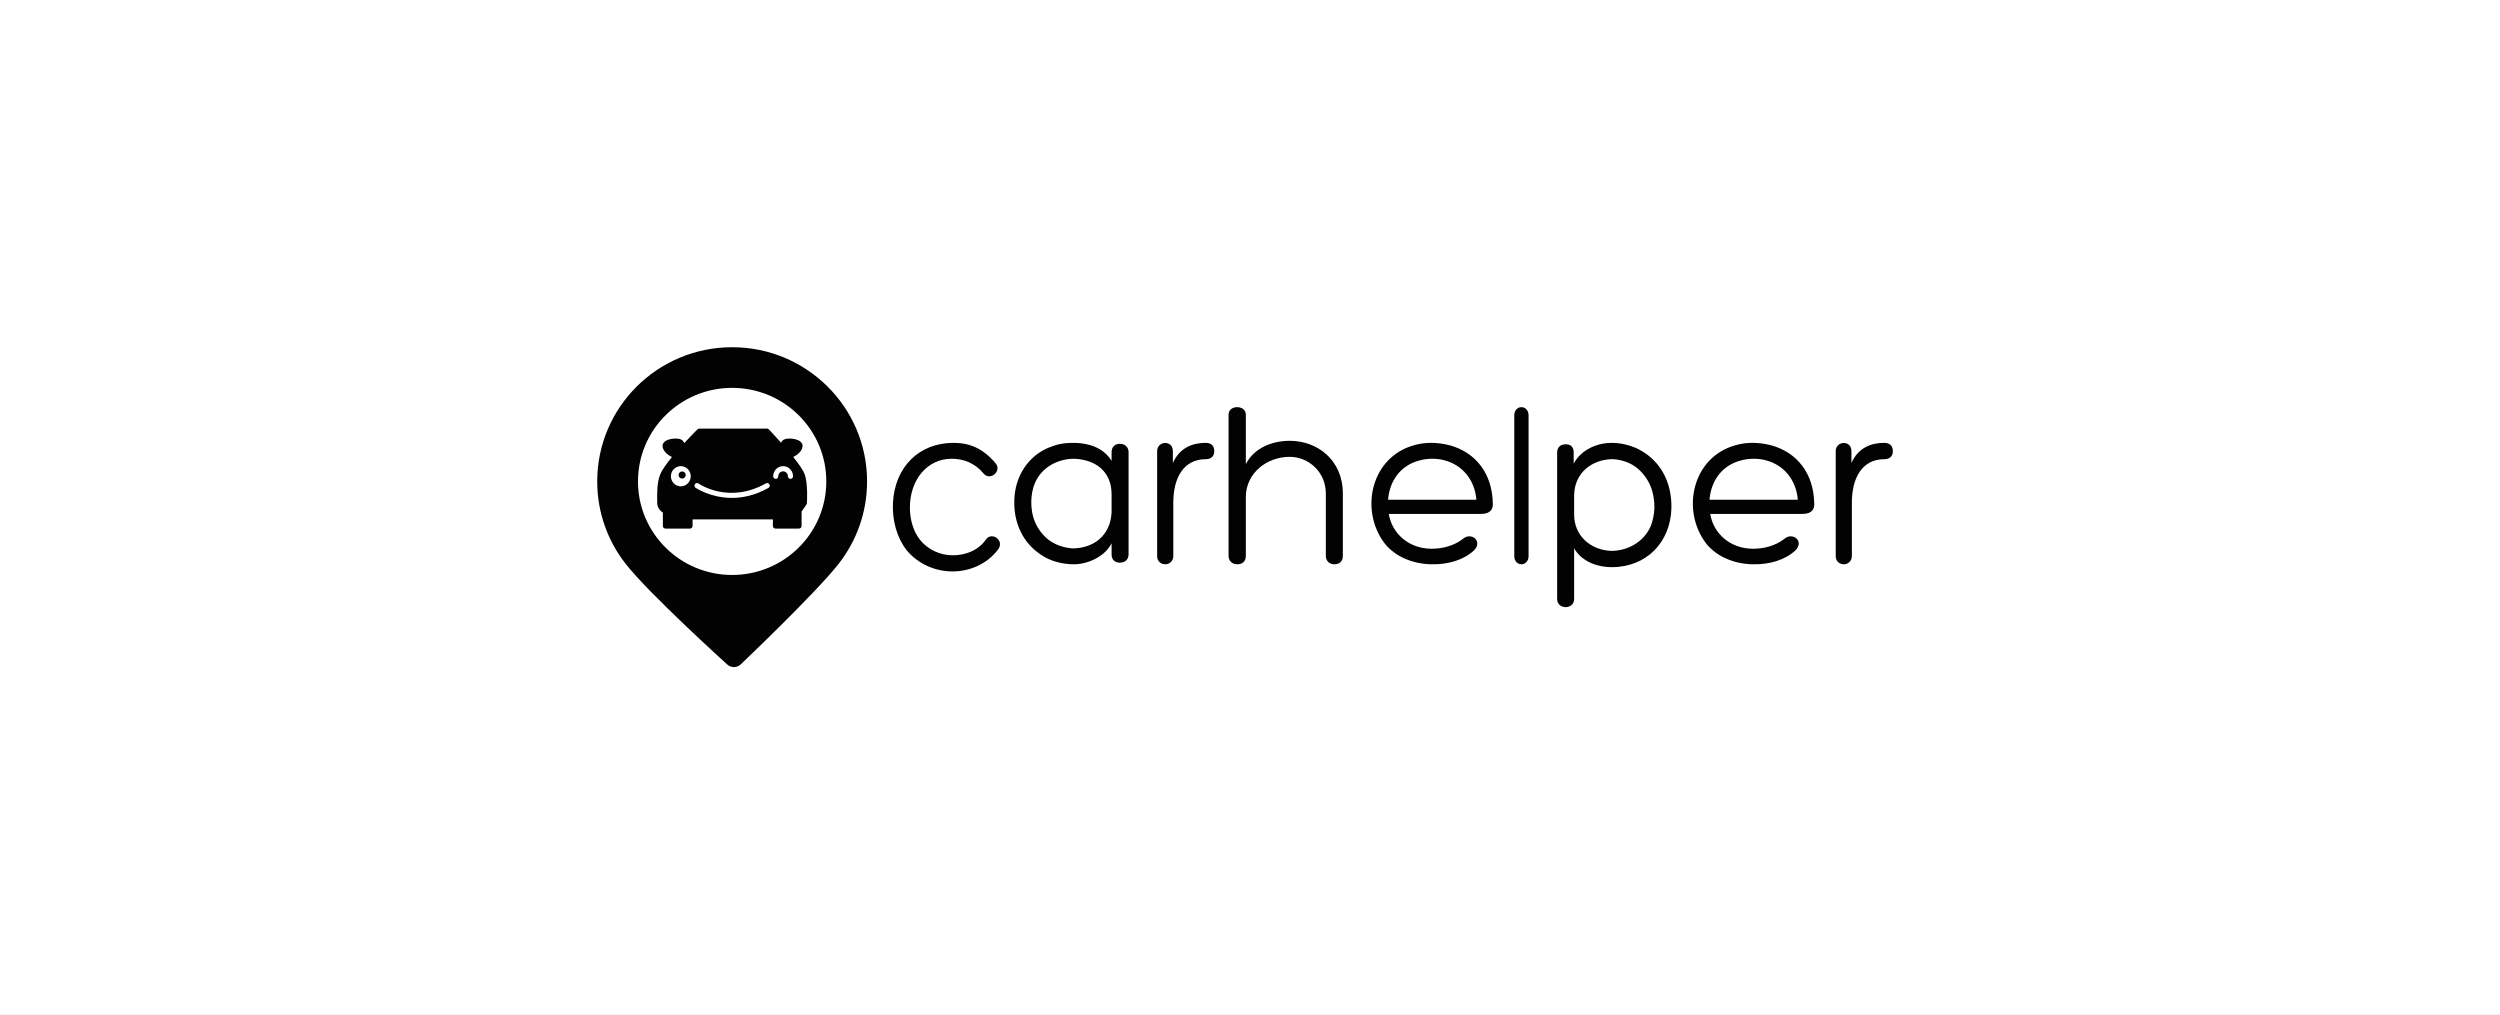
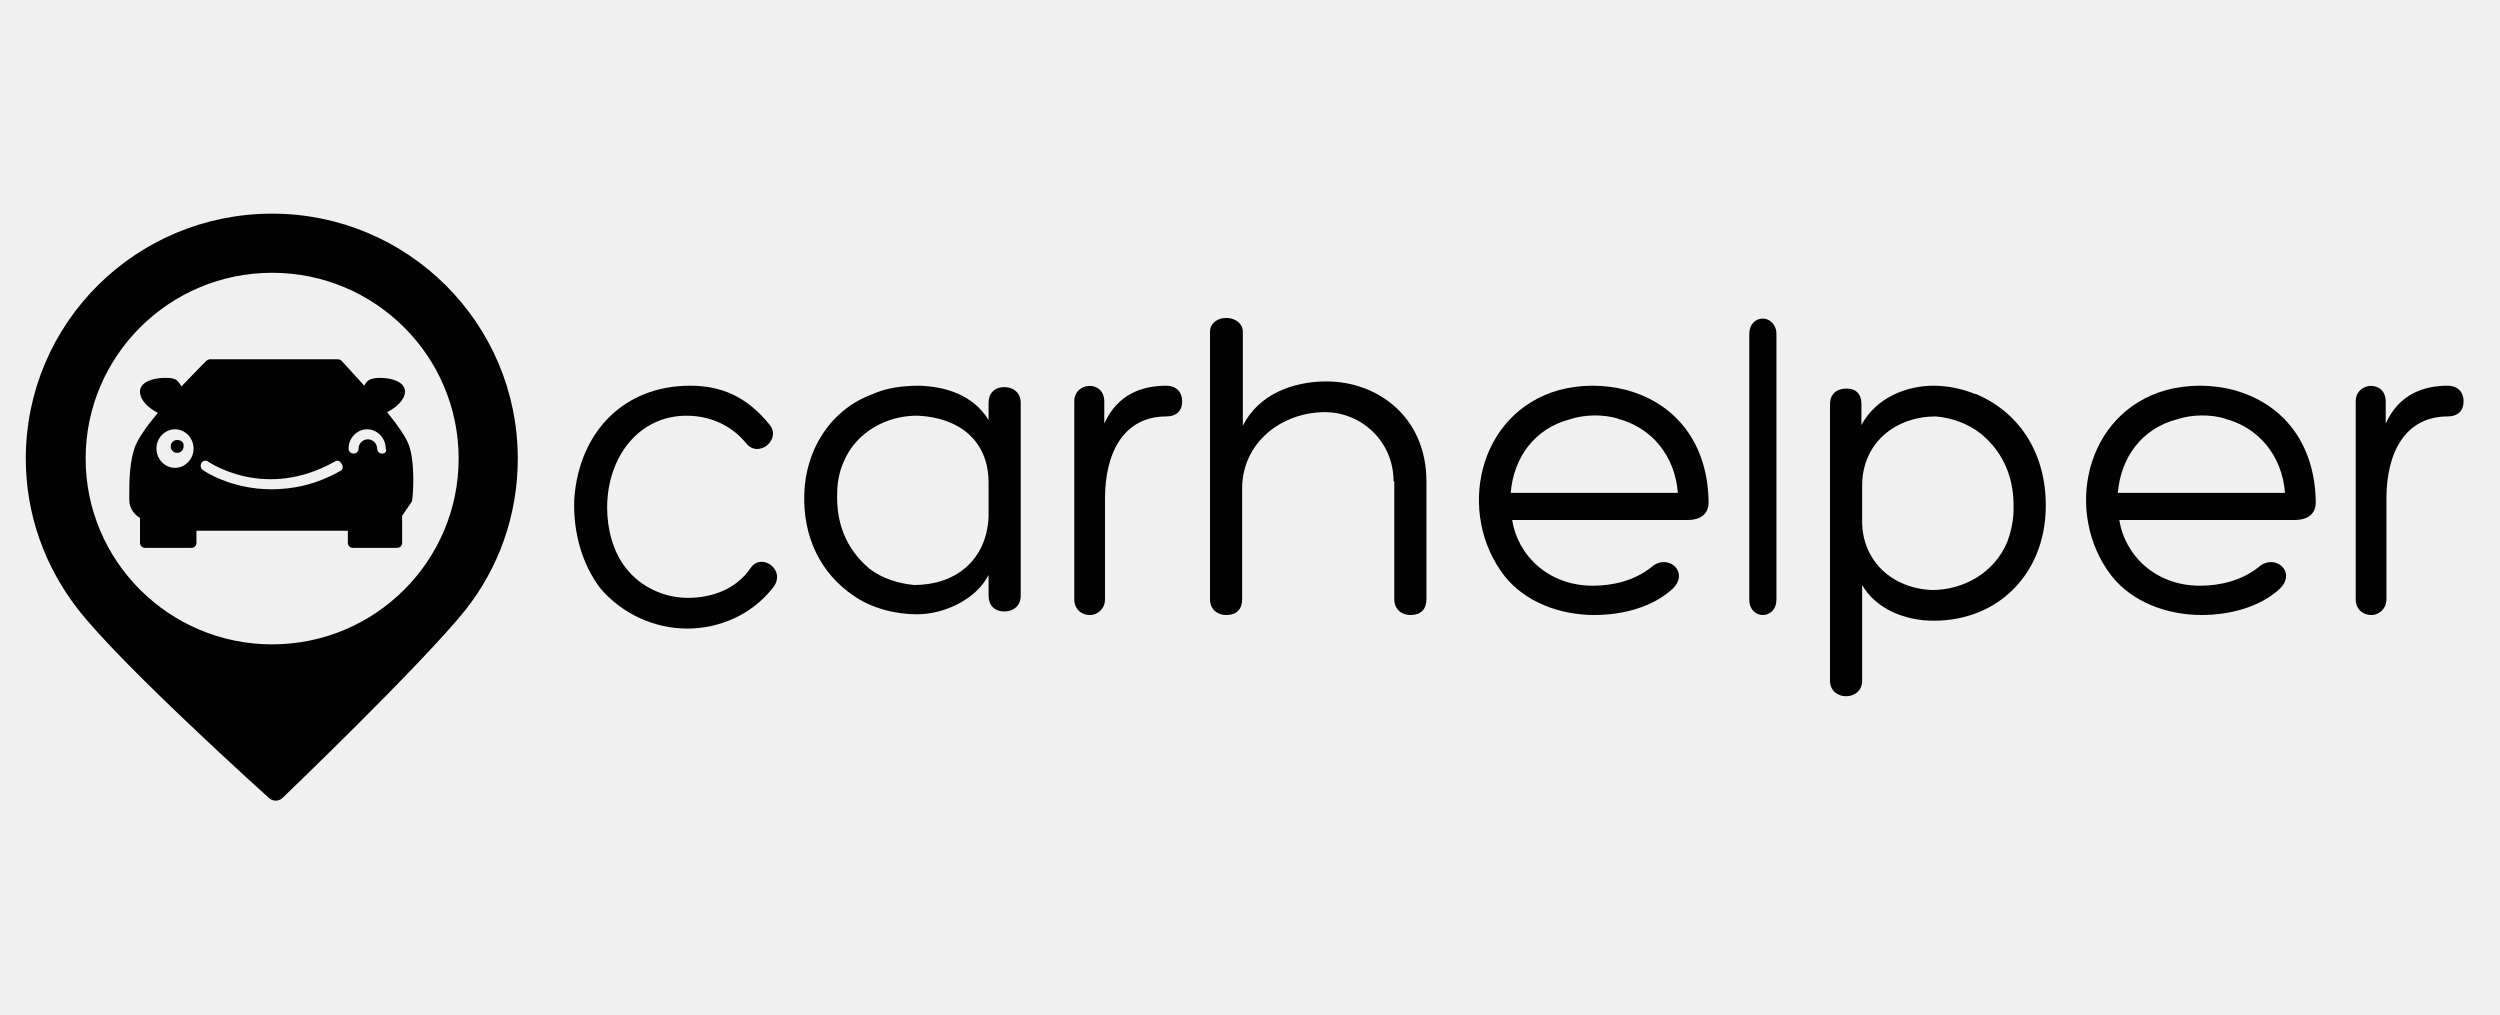
- <svg xmlns="http://www.w3.org/2000/svg" width="350px" height="142px" viewBox="0 0 350 142" version="1.1">
-   <g id="Web" stroke="none" stroke-width="1" fill="none" fill-rule="evenodd">
+ <svg xmlns="http://www.w3.org/2000/svg" version="1.1" id="图层_1" x="0px" y="0px" viewBox="0 0 350 142" style="enable-background:new 0 0 350 142;" xml:space="preserve">
+   <style type="text/css">
+ 	.st0{fill-rule:evenodd;clip-rule:evenodd;fill:#020203;}
+ 	.st1{fill:none;stroke:#020203;stroke-width:2.779;stroke-linecap:round;stroke-linejoin:round;}
+ </style>
+   <g id="Web">
    <g id="About-us" transform="translate(-545, -6276)">
      <g id="Group-4-Copy-10" transform="translate(545, 6276)">
-         <rect id="Rectangle" fill="#FFFFFF" x="0" y="0" width="350" height="142" />
        <g id="Group-27" transform="translate(85, 50)">
-           <path d="M48.241,14.225 C44.753,14.225 42.384,17.225 42.384,21.068 C42.384,22.584 42.8,24.303 43.76,25.517 C44.88,26.966 46.64,27.741 48.369,27.741 C50.065,27.741 51.922,27.135 53.042,25.517 C53.842,24.371 55.762,25.686 54.674,27 C53.106,29.023 50.705,30 48.337,30 C45.937,30 43.504,28.955 41.904,27 C40.56,25.247 39.888,22.854 40.015,20.393 C40.272,15.405 43.632,12 48.497,12 C50.801,12 52.658,12.809 54.386,14.865 C55.314,15.978 53.586,17.393 52.69,16.281 C51.473,14.798 49.841,14.225 48.241,14.225" id="Fill-1" fill="#020203" />
-           <path d="M70.622,21.743 L70.622,19.195 C70.622,16.003 68.374,14.358 65.442,14.229 C63.129,14.197 60.784,15.422 59.872,17.68 C59.579,18.357 59.416,19.228 59.383,20.066 C59.318,22.163 60.002,24.098 61.762,25.549 C62.739,26.29 63.911,26.678 65.117,26.774 C68.114,26.774 70.459,24.969 70.622,21.743 L70.622,21.743 Z M61.99,12.617 C63.065,12.133 64.237,11.972 65.475,12.004 C67.331,12.036 69.449,12.617 70.622,14.519 L70.622,13.294 C70.622,12.617 71.045,12.133 71.795,12.133 C72.511,12.133 73,12.617 73,13.294 L73,27.613 C73,28.323 72.511,28.774 71.795,28.774 C71.045,28.774 70.622,28.323 70.622,27.613 L70.622,26.065 C69.677,27.935 67.267,29 65.345,29 C63.781,29 62.022,28.581 60.654,27.613 C58.178,25.936 56.907,23.195 57.005,20.034 C57.071,16.777 58.895,13.777 62.022,12.584 L61.99,12.617 Z" id="Fill-3" fill="#020203" />
-           <path d="M79.202,14.817 C80.194,12.597 82.054,12 83.822,12 C84.535,12 85,12.398 85,13.16 C85,13.889 84.535,14.287 83.822,14.287 C80.628,14.287 79.264,17.004 79.264,20.351 L79.264,27.841 C79.264,28.536 78.736,29 78.147,29 C77.465,29 77,28.536 77,27.841 L77,13.16 C77,11.702 79.202,11.569 79.202,13.16 L79.202,14.817 Z" id="Fill-5" fill="#020203" />
-           <path d="M100.616,19.103 C100.616,16.068 98.2,13.957 95.555,13.957 C92.388,13.957 89.417,16.2 89.417,19.598 L89.417,27.812 C89.417,28.538 88.992,29 88.241,29 C87.49,29 87,28.538 87,27.812 L87,8.052 C87,6.633 89.417,6.666 89.417,8.052 L89.417,14.98 C90.592,12.67 93.139,11.713 95.588,11.713 C99.376,11.713 103,14.352 103,19.103 L103,27.812 C103,28.538 102.576,29 101.824,29 C101.106,29 100.616,28.538 100.616,27.812 L100.616,19.103 Z" id="Fill-7" fill="#020203" />
-           <path d="M109.333,19.965 L121.696,19.965 C121.467,17.203 119.761,15.091 117.203,14.442 L117.236,14.442 C116.154,14.149 114.81,14.149 113.695,14.474 C111.071,15.156 109.529,17.333 109.333,19.965 L109.333,19.965 Z M117.925,12.329 C121.631,13.337 123.926,16.326 123.992,20.485 L123.992,20.453 C124.057,21.168 123.73,21.947 122.385,21.947 L109.431,21.947 C109.858,24.612 112.153,26.822 115.432,26.822 C116.941,26.822 118.515,26.432 119.795,25.457 C120.942,24.417 122.647,25.749 121.368,27.049 C119.86,28.446 117.663,29.031 115.531,28.999 C112.973,28.999 110.416,28.024 108.873,26.106 C105.332,21.492 106.873,14.019 112.973,12.329 C114.514,11.874 116.285,11.907 117.892,12.329 L117.925,12.329 Z" id="Fill-9" fill="#020203" />
-           <path d="M129,27.88 C129,28.506 128.561,29 128.013,29 C127.411,29 127,28.506 127,27.88 L127,8.119 C127,7.494 127.411,7 128.013,7 C128.561,7 129,7.494 129,8.119 L129,27.88 Z" id="Fill-11" fill="#020203" />
-           <path d="M135.378,19.43 L135.378,22.039 C135.378,24.945 137.594,26.993 140.558,27.124 C142.872,27.124 145.185,25.87 146.129,23.591 C146.39,22.898 146.585,22.006 146.618,21.148 C146.651,19.001 145.966,17.02 144.207,15.534 C143.262,14.774 142.089,14.378 140.851,14.279 C137.887,14.279 135.378,16.194 135.378,19.43 M140.656,29.403 C138.473,29.403 136.355,28.511 135.378,26.761 L135.378,33.861 C135.378,35.38 133,35.38 133,33.861 L133,13.354 C133,12.627 133.456,12.199 134.206,12.199 C134.955,12.199 135.314,12.627 135.314,13.354 L135.314,14.906 C136.421,12.859 138.701,12 140.656,12 C141.666,12 142.774,12.199 143.784,12.627 L143.751,12.595 C147.302,14.081 149.094,17.35 148.996,21.18 C148.866,25.87 145.543,29.403 140.656,29.403" id="Fill-13" fill="#020203" />
-           <path d="M154.333,19.965 L166.697,19.965 C166.466,17.203 164.762,15.091 162.204,14.442 L162.236,14.442 C161.154,14.149 159.81,14.149 158.695,14.474 C156.071,15.156 154.53,17.333 154.333,19.965 L154.333,19.965 Z M162.925,12.329 C166.631,13.337 168.926,16.326 168.992,20.485 L168.992,20.453 C169.058,21.168 168.73,21.947 167.385,21.947 L154.431,21.947 C154.858,24.612 157.154,26.822 160.433,26.822 C161.941,26.822 163.515,26.432 164.795,25.457 C165.943,24.417 167.647,25.749 166.368,27.049 C164.86,28.446 162.662,29.031 160.531,28.999 C157.973,28.999 155.415,28.024 153.873,26.106 C150.332,21.492 151.873,14.019 157.973,12.329 C159.515,11.874 161.285,11.907 162.893,12.329 L162.925,12.329 Z" id="Fill-15" fill="#020203" />
-           <path d="M174.201,14.817 C175.194,12.597 177.054,12 178.822,12 C179.535,12 180,12.398 180,13.16 C180,13.889 179.535,14.287 178.822,14.287 C175.628,14.287 174.263,17.004 174.263,20.351 L174.263,27.841 C174.263,28.536 173.736,29 173.147,29 C172.465,29 172,28.536 172,27.841 L172,13.16 C172,11.702 174.201,11.569 174.201,13.16 L174.201,14.817 Z" id="Fill-17" fill="#020203" />
-           <path d="M17.5,31.885 C9.452,31.885 2.928,25.398 2.928,17.398 C2.928,9.397 9.452,2.911 17.5,2.911 C25.548,2.911 32.072,9.397 32.072,17.398 C32.072,25.398 25.548,31.885 17.5,31.885 M17.5,0 C7.835,0 0,7.789 0,17.398 C0,21.396 1.356,25.079 3.637,28.016 C6.837,32.14 17.75,42 17.75,42 C17.75,42 28.067,32.191 31.271,28.135 C33.607,25.178 35,21.449 35,17.398 C35,7.789 27.165,0 17.5,0" id="Fill-19" fill="#020203" />
-           <path d="M17.5,31.885 C9.452,31.885 2.928,25.398 2.928,17.398 C2.928,9.397 9.452,2.911 17.5,2.911 C25.548,2.911 32.072,9.397 32.072,17.398 C32.072,25.398 25.548,31.885 17.5,31.885 Z M17.5,0 C7.835,0 0,7.789 0,17.398 C0,21.396 1.356,25.079 3.637,28.016 C6.837,32.14 17.75,42 17.75,42 C17.75,42 28.067,32.191 31.271,28.135 C33.607,25.178 35,21.449 35,17.398 C35,7.789 27.165,0 17.5,0 Z" id="Stroke-21" stroke="#020203" stroke-width="2.779" stroke-linecap="round" stroke-linejoin="round" />
-           <path d="M10.5,16 C10.224,16 10,16.225 10,16.5 C10,16.776 10.224,17 10.5,17 C10.776,17 11,16.776 11,16.5 C11,16.225 10.776,16 10.5,16" id="Fill-23" fill="#020203" />
-           <path d="M25.666,17.039 C25.468,17.039 25.308,16.875 25.308,16.675 C25.308,16.296 25.006,15.988 24.634,15.988 C24.263,15.988 23.961,16.296 23.961,16.675 C23.961,16.875 23.801,17.039 23.603,17.039 C23.406,17.039 23.246,16.875 23.246,16.675 C23.246,15.894 23.869,15.259 24.634,15.259 C25.4,15.259 26.024,15.894 26.024,16.675 C26.024,16.875 25.864,17.039 25.666,17.039 M22.582,18.308 C20.721,19.355 18.971,19.705 17.463,19.705 C14.454,19.705 12.413,18.31 12.383,18.289 C12.22,18.175 12.179,17.948 12.291,17.782 C12.404,17.617 12.626,17.575 12.789,17.689 C12.964,17.811 17.057,20.583 22.237,17.67 C22.409,17.573 22.626,17.637 22.722,17.813 C22.818,17.989 22.755,18.21 22.582,18.308 M10.315,18.089 C9.55,18.089 8.926,17.454 8.926,16.675 C8.926,15.894 9.55,15.259 10.315,15.259 C11.081,15.259 11.704,15.894 11.704,16.675 C11.704,17.454 11.081,18.089 10.315,18.089 M27.642,16.367 C27.454,15.857 26.932,15.072 26.048,13.974 C26.694,13.68 27.362,13.068 27.362,12.417 C27.362,11.718 26.411,11.399 25.527,11.399 C25.065,11.399 24.741,11.491 24.564,11.671 C24.47,11.766 24.399,11.872 24.347,11.978 C23.416,10.932 22.64,10.119 22.631,10.11 C22.564,10.04 22.472,10 22.375,10 L12.906,10 C12.813,10 12.724,10.037 12.658,10.102 C12.648,10.111 11.802,10.944 10.799,12.025 C10.741,11.903 10.661,11.781 10.553,11.671 C10.377,11.491 10.053,11.399 9.591,11.399 C8.708,11.399 7.756,11.718 7.756,12.417 C7.756,13.079 8.426,13.689 9.077,13.979 C8.247,14.988 7.704,15.783 7.46,16.348 C6.964,17.497 6.991,19.107 7.007,20.068 C7.009,20.203 7.012,20.322 7.012,20.422 C7.012,21.135 7.507,21.567 7.802,21.762 L7.802,23.636 C7.802,23.837 7.963,24 8.16,24 L11.603,24 C11.8,24 11.961,23.837 11.961,23.636 L11.961,22.72 L23.204,22.72 L23.204,23.636 C23.204,23.837 23.364,24 23.561,24 L26.865,24 C27.063,24 27.223,23.837 27.223,23.636 L27.223,21.618 L27.903,20.631 C27.941,20.577 27.963,20.513 27.967,20.447 C27.974,20.336 28.143,17.725 27.642,16.367" id="Fill-25" fill="#020203" />
+           <path id="Fill-1" class="st0" d="M11.1,8.2c-6.6,0-11.1,5.7-11.1,12.9c0,2.9,0.8,6.1,2.6,8.4c2.1,2.7,5.4,4.2,8.7,4.2      c3.2,0,6.7-1.1,8.8-4.2c1.5-2.2,5.1,0.3,3.1,2.8c-3,3.8-7.5,5.7-12,5.7c-4.5,0-9.1-2-12.2-5.7c-2.5-3.3-3.8-7.8-3.6-12.5      C-3.9,10.4,2.4,4,11.6,4c4.4,0,7.9,1.5,11.1,5.4c1.8,2.1-1.5,4.8-3.2,2.7C17.2,9.3,14.1,8.2,11.1,8.2" />
+           <path id="Fill-3" class="st0" d="M53.4,22.4v-4.8c0-6-4.2-9.1-9.8-9.4c-4.4-0.1-8.8,2.3-10.5,6.5c-0.6,1.3-0.9,2.9-0.9,4.5      c-0.1,4,1.2,7.6,4.5,10.4c1.8,1.4,4.1,2.1,6.3,2.3C48.7,31.9,53.1,28.5,53.4,22.4L53.4,22.4z M37.1,5.2c2-0.9,4.2-1.2,6.6-1.2      c3.5,0.1,7.5,1.2,9.7,4.8V6.4c0-1.3,0.8-2.2,2.2-2.2c1.4,0,2.3,0.9,2.3,2.2v27c0,1.3-0.9,2.2-2.3,2.2c-1.4,0-2.2-0.9-2.2-2.2      v-2.9c-1.8,3.5-6.3,5.5-10,5.5c-3,0-6.3-0.8-8.9-2.6c-4.7-3.2-7.1-8.3-6.9-14.3C27.8,13,31.2,7.4,37.1,5.2L37.1,5.2z" />
+           <path id="Fill-5" class="st0" d="M69.6,9.3C71.5,5.1,75,4,78.3,4c1.3,0,2.2,0.8,2.2,2.2c0,1.4-0.9,2.1-2.2,2.1      c-6,0-8.6,5.1-8.6,11.5v14.1c0,1.3-1,2.2-2.1,2.2c-1.3,0-2.2-0.9-2.2-2.2V6.2c0-2.8,4.2-3,4.2,0V9.3z" />
+           <path id="Fill-7" class="st0" d="M110.1,17.4c0-5.7-4.6-9.7-9.6-9.7c-6,0-11.6,4.2-11.6,10.7v15.5c0,1.4-0.8,2.2-2.2,2.2      c-1.4,0-2.3-0.9-2.3-2.2V-3.5c0-2.7,4.6-2.6,4.6,0V9.6c2.2-4.4,7-6.2,11.7-6.2c7.2,0,14,5,14,14v16.5c0,1.4-0.8,2.2-2.2,2.2      c-1.4,0-2.3-0.9-2.3-2.2V17.4z" />
+           <path id="Fill-9" class="st0" d="M126.5,19h23.4c-0.4-5.2-3.7-9.2-8.5-10.4h0.1c-2-0.6-4.6-0.6-6.7,0.1      C129.8,10,126.9,14.1,126.5,19L126.5,19z M142.7,4.6c7,1.9,11.3,7.5,11.5,15.4V20c0.1,1.4-0.5,2.8-3,2.8h-24.5      c0.8,5,5.1,9.2,11.3,9.2c2.8,0,5.8-0.7,8.2-2.6c2.2-2,5.4,0.6,3,3c-2.8,2.6-7,3.7-11,3.7c-4.8,0-9.7-1.8-12.6-5.5      c-6.7-8.7-3.8-22.8,7.7-26C136.3,3.8,139.6,3.8,142.7,4.6L142.7,4.6z" />
+           <path id="Fill-11" class="st0" d="M163.7,34c0,1.2-0.8,2.1-1.9,2.1c-1.1,0-1.9-0.9-1.9-2.1V-3.3c0-1.2,0.8-2.1,1.9-2.1      c1,0,1.9,0.9,1.9,2.1V34z" />
+           <path id="Fill-13" class="st0" d="M175.7,18V23c0,5.5,4.2,9.4,9.8,9.6c4.4,0,8.7-2.4,10.5-6.7c0.5-1.3,0.9-3,0.9-4.6      c0.1-4.1-1.2-7.8-4.6-10.6c-1.8-1.4-4-2.2-6.3-2.4C180.5,8.3,175.7,11.9,175.7,18 M185.7,36.9c-4.1,0-8.1-1.7-10-5v13.4      c0,2.9-4.5,2.9-4.5,0V6.6c0-1.4,0.9-2.2,2.3-2.2c1.4,0,2.1,0.8,2.1,2.2v2.9C177.7,5.6,182,4,185.7,4c1.9,0,4,0.4,5.9,1.2      l-0.1-0.1c6.7,2.8,10.1,9,9.9,16.2C201.2,30.2,194.9,36.9,185.7,36.9" />
+           <path id="Fill-15" class="st0" d="M211.5,19h23.4c-0.4-5.2-3.7-9.2-8.5-10.4h0.1c-2-0.6-4.6-0.6-6.7,0.1      C214.8,10,211.9,14.1,211.5,19L211.5,19z M227.7,4.6c7,1.9,11.3,7.5,11.5,15.4V20c0.1,1.4-0.5,2.8-3,2.8h-24.5      c0.8,5,5.1,9.2,11.3,9.2c2.8,0,5.8-0.7,8.2-2.6c2.2-2,5.4,0.6,3,3c-2.8,2.6-7,3.7-11,3.7c-4.8,0-9.7-1.8-12.6-5.5      c-6.7-8.7-3.8-22.8,7.7-26C221.3,3.8,224.7,3.8,227.7,4.6L227.7,4.6z" />
+           <path id="Fill-17" class="st0" d="M249,9.3c1.9-4.2,5.4-5.3,8.7-5.3c1.3,0,2.2,0.8,2.2,2.2c0,1.4-0.9,2.1-2.2,2.1      c-6,0-8.6,5.1-8.6,11.5v14.1c0,1.3-1,2.2-2.1,2.2c-1.3,0-2.2-0.9-2.2-2.2V6.2c0-2.8,4.2-3,4.2,0V9.3z" />
+           <path id="Fill-19" class="st0" d="M-46.9,41.6c-15.2,0-27.5-12.3-27.5-27.4s12.3-27.4,27.5-27.4s27.5,12.3,27.5,27.4      S-31.7,41.6-46.9,41.6 M-46.9-18.7C-65.2-18.7-80-4-80,14.2c0,7.6,2.6,14.5,6.9,20.1c6,7.8,26.7,26.4,26.7,26.4      S-27,42.1-20.9,34.5c4.4-5.6,7-12.6,7-20.3C-13.9-4-28.7-18.7-46.9-18.7" />
+           <path id="Stroke-21" class="st1" d="M-46.9,41.6c-15.2,0-27.5-12.3-27.5-27.4s12.3-27.4,27.5-27.4s27.5,12.3,27.5,27.4      S-31.7,41.6-46.9,41.6z M-46.9-18.7C-65.2-18.7-80-4-80,14.2c0,7.6,2.6,14.5,6.9,20.1c6,7.8,26.7,26.4,26.7,26.4      S-27,42.1-20.9,34.5c4.4-5.6,7-12.6,7-20.3C-13.9-4-28.7-18.7-46.9-18.7z" />
+           <path id="Fill-23" class="st0" d="M-60.2,11.6c-0.5,0-0.9,0.4-0.9,0.9c0,0.5,0.4,0.9,0.9,0.9s0.9-0.4,0.9-0.9      C-59.2,12-59.6,11.6-60.2,11.6" />
+           <path id="Fill-25" class="st0" d="M-31.5,13.5c-0.4,0-0.7-0.3-0.7-0.7c0-0.7-0.6-1.3-1.3-1.3c-0.7,0-1.3,0.6-1.3,1.3      c0,0.4-0.3,0.7-0.7,0.7c-0.4,0-0.7-0.3-0.7-0.7c0-1.5,1.2-2.7,2.6-2.7c1.4,0,2.6,1.2,2.6,2.7C-30.8,13.2-31.1,13.5-31.5,13.5       M-37.3,15.9c-3.5,2-6.8,2.6-9.7,2.6c-5.7,0-9.5-2.6-9.6-2.7c-0.3-0.2-0.4-0.6-0.2-1c0.2-0.3,0.6-0.4,0.9-0.2      c0.3,0.2,8.1,5.5,17.8,0c0.3-0.2,0.7-0.1,0.9,0.3C-36.9,15.3-37,15.7-37.3,15.9 M-60.5,15.5c-1.4,0-2.6-1.2-2.6-2.7      c0-1.5,1.2-2.7,2.6-2.7c1.4,0,2.6,1.2,2.6,2.7C-57.9,14.3-59.1,15.5-60.5,15.5 M-27.8,12.2c-0.4-1-1.3-2.4-3-4.5      c1.2-0.6,2.5-1.7,2.5-2.9c0-1.3-1.8-1.9-3.5-1.9c-0.9,0-1.5,0.2-1.8,0.5C-33.8,3.6-33.9,3.8-34,4c-1.8-2-3.2-3.5-3.2-3.5      c-0.1-0.1-0.3-0.2-0.5-0.2h-17.9c-0.2,0-0.3,0.1-0.5,0.2c0,0-1.6,1.6-3.5,3.6c-0.1-0.2-0.3-0.5-0.5-0.7C-60.4,3-61,2.9-61.9,2.9      c-1.7,0-3.5,0.6-3.5,1.9c0,1.3,1.3,2.4,2.5,3c-1.6,1.9-2.6,3.4-3.1,4.5c-0.9,2.2-0.9,5.2-0.9,7c0,0.3,0,0.5,0,0.7      c0,1.3,0.9,2.2,1.5,2.5V26c0,0.4,0.3,0.7,0.7,0.7h6.5c0.4,0,0.7-0.3,0.7-0.7v-1.7h21.2V26c0,0.4,0.3,0.7,0.7,0.7h6.2      c0.4,0,0.7-0.3,0.7-0.7v-3.8l1.3-1.9c0.1-0.1,0.1-0.2,0.1-0.3C-27.2,19.7-26.8,14.8-27.8,12.2" />
        </g>
      </g>
    </g>
  </g>
</svg>
